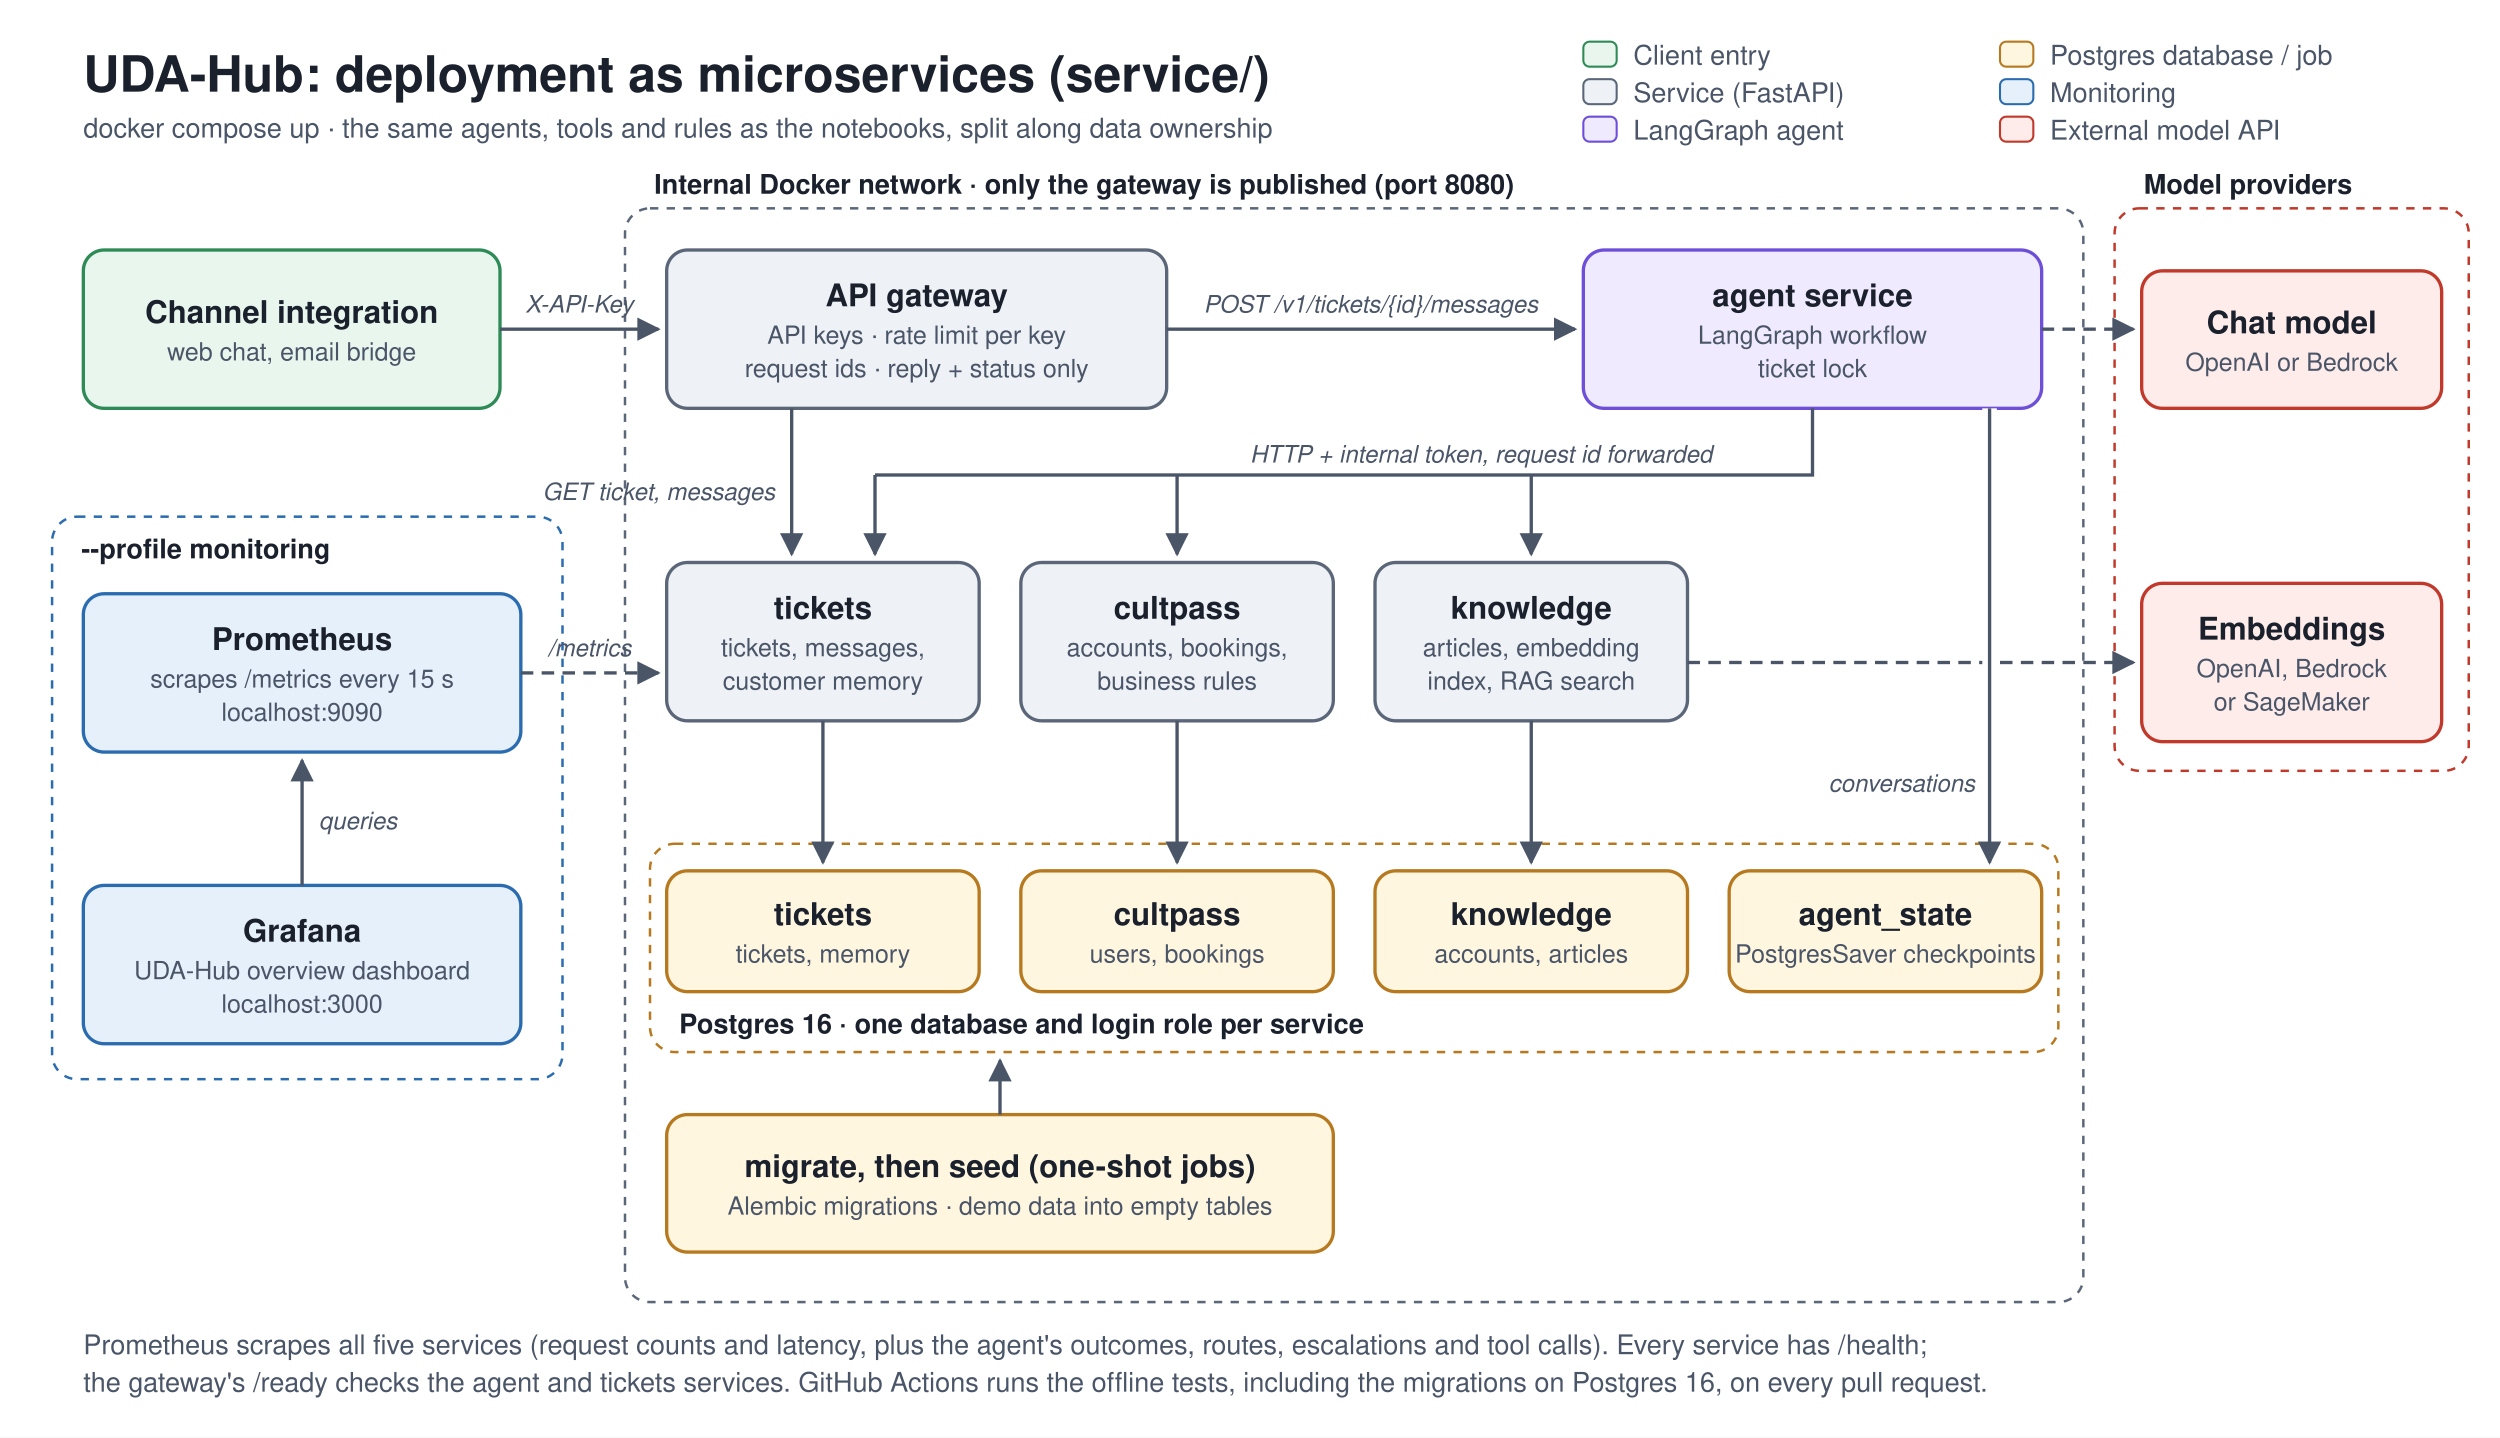
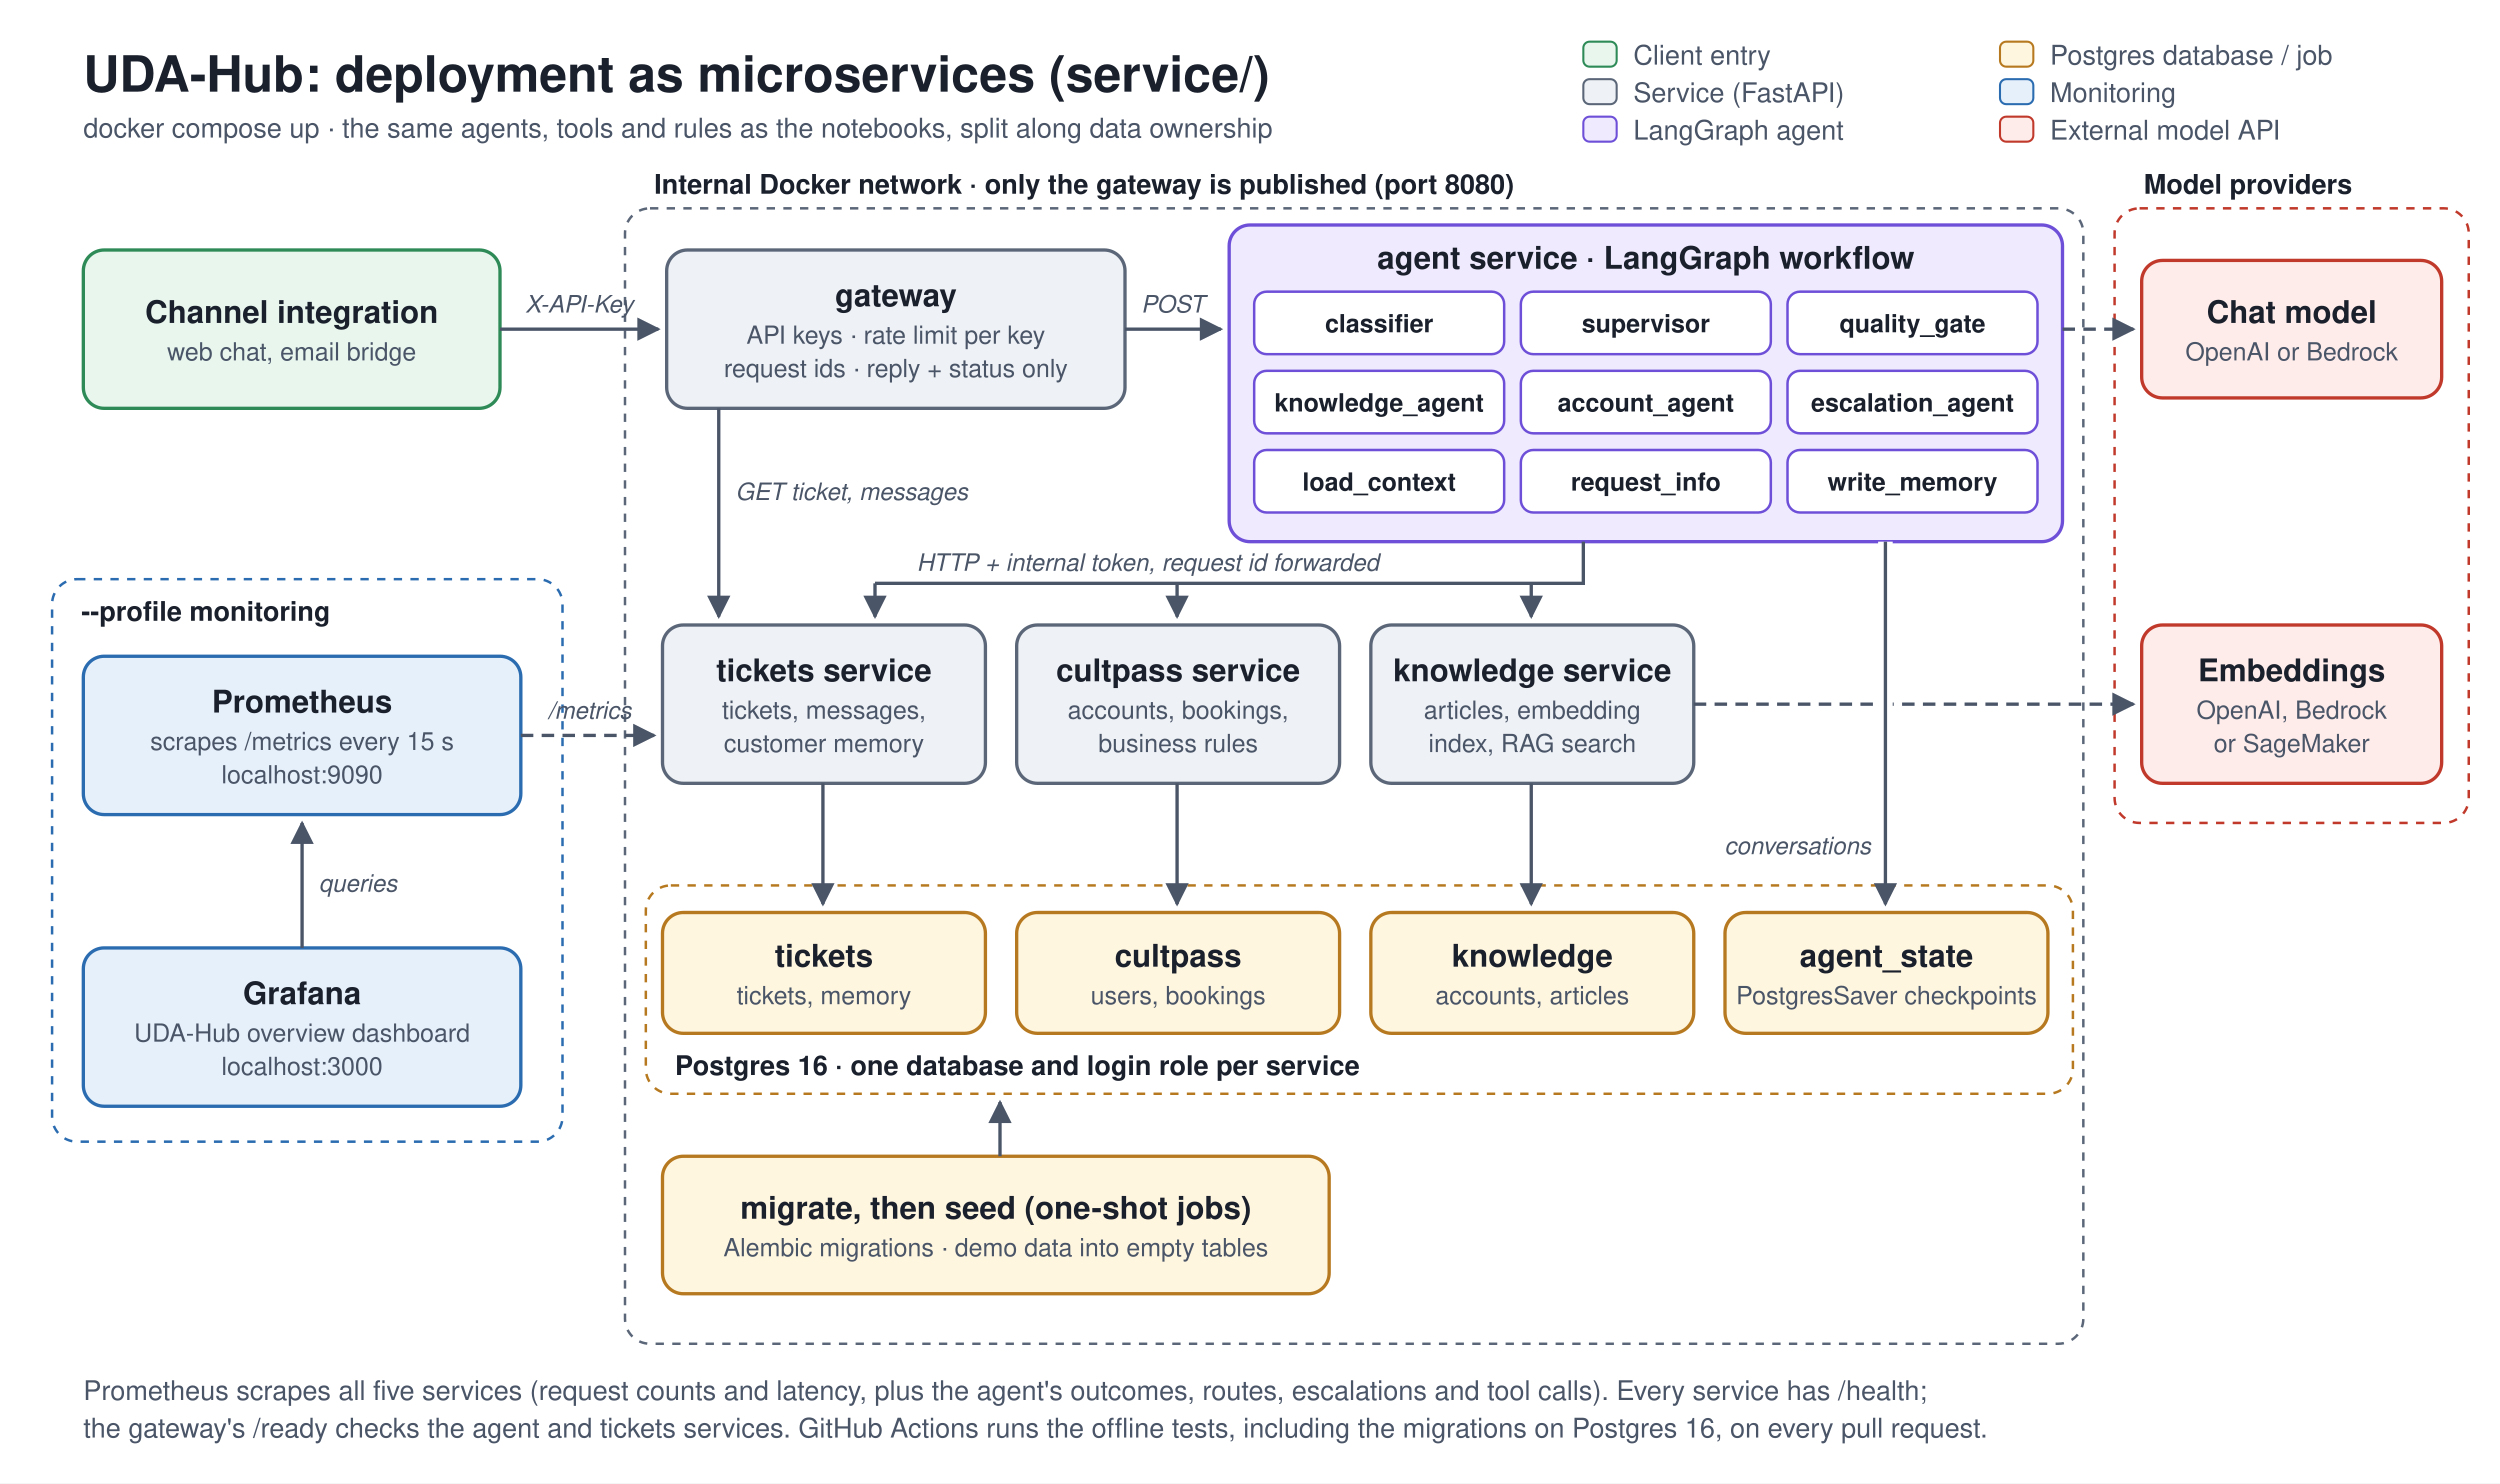
- <svg xmlns="http://www.w3.org/2000/svg" viewBox="0 0 1200 690" width="1200" height="690" font-family="-apple-system, Segoe UI, Helvetica, Arial, sans-serif">
+ <svg xmlns="http://www.w3.org/2000/svg" viewBox="0 0 1200 712" width="1200" height="712" font-family="-apple-system, Segoe UI, Helvetica, Arial, sans-serif">
  <defs>
    <marker id="arrow" viewBox="0 0 10 10" refX="9" refY="5" markerWidth="7" markerHeight="7" orient="auto-start-reverse">
      <path d="M0,0 L10,5 L0,10 z" fill="#4a5568" />
    </marker>
  </defs>
  <style>.t{font-size:15px;font-weight:600;fill:#1a202c;text-anchor:middle}.s{font-size:12px;fill:#4a5568;text-anchor:middle}.l{font-size:11.5px;fill:#4a5568;font-style:italic}.h{font-size:24px;font-weight:700;fill:#1a202c}.sh{font-size:13px;fill:#4a5568}.ph{font-size:13px;font-weight:700;fill:#1a202c}</style>
-   <rect width="1200" height="690" fill="#ffffff" />
+   <rect width="1200" height="712" fill="#ffffff" />
  <text x="40" y="44" class="h">UDA-Hub: deployment as microservices (service/)</text>
  <text x="40" y="66" class="sh">docker compose up · the same agents, tools and rules as the notebooks, split along data ownership</text>
  <rect x="760" y="20" width="16" height="12" rx="3" fill="#e8f6ee" stroke="#2e8b57" />
  <text x="784" y="31" class="sh">Client entry</text>
  <rect x="760" y="38" width="16" height="12" rx="3" fill="#eef1f5" stroke="#5b6779" />
  <text x="784" y="49" class="sh">Service (FastAPI)</text>
  <rect x="760" y="56" width="16" height="12" rx="3" fill="#efeafe" stroke="#6d4fd8" />
  <text x="784" y="67" class="sh">LangGraph agent</text>
  <rect x="960" y="20" width="16" height="12" rx="3" fill="#fff6e0" stroke="#b7791f" />
  <text x="984" y="31" class="sh">Postgres database / job</text>
  <rect x="960" y="38" width="16" height="12" rx="3" fill="#e6f0fb" stroke="#2b6cb0" />
  <text x="984" y="49" class="sh">Monitoring</text>
  <rect x="960" y="56" width="16" height="12" rx="3" fill="#fdecea" stroke="#c0392b" />
  <text x="984" y="67" class="sh">External model API</text>
-   <rect x="300" y="100" width="700" height="525" rx="12" fill="none" stroke="#5b6779" stroke-width="1.2" stroke-dasharray="4 4" />
+   <rect x="300" y="100" width="700" height="545" rx="12" fill="none" stroke="#5b6779" stroke-width="1.2" stroke-dasharray="4 4" />
  <text x="314" y="93" class="ph">Internal Docker network · only the gateway is published (port 8080)</text>
-   <rect x="25" y="248" width="245" height="270" rx="12" fill="none" stroke="#2b6cb0" stroke-width="1.2" stroke-dasharray="4 4" />
-   <text x="39" y="268" class="ph">--profile monitoring</text>
-   <rect x="1015" y="100" width="170" height="270" rx="12" fill="none" stroke="#c0392b" stroke-width="1.2" stroke-dasharray="4 4" />
+   <rect x="25" y="278" width="245" height="270" rx="12" fill="none" stroke="#2b6cb0" stroke-width="1.2" stroke-dasharray="4 4" />
+   <text x="39" y="298" class="ph">--profile monitoring</text>
+   <rect x="1015" y="100" width="170" height="295" rx="12" fill="none" stroke="#c0392b" stroke-width="1.2" stroke-dasharray="4 4" />
  <text x="1029" y="93" class="ph">Model providers</text>
-   <rect x="312" y="405" width="676" height="100" rx="12" fill="none" stroke="#b7791f" stroke-width="1.2" stroke-dasharray="4 4" />
-   <text x="326" y="496" class="ph">Postgres 16 · one database and login role per service</text>
+   <rect x="310" y="425" width="685" height="100" rx="12" fill="none" stroke="#b7791f" stroke-width="1.2" stroke-dasharray="4 4" />
+   <text x="324" y="516" class="ph">Postgres 16 · one database and login role per service</text>
  <rect x="40" y="120" width="200" height="76" rx="10" fill="#e8f6ee" stroke="#2e8b57" stroke-width="1.6" />
  <text x="140.0" y="155.0" class="t">Channel integration</text>
  <text x="140.0" y="173.0" class="s">web chat, email bridge</text>
-   <rect x="320" y="120" width="240" height="76" rx="10" fill="#eef1f5" stroke="#5b6779" stroke-width="1.6" />
-   <text x="440.0" y="147.0" class="t">API gateway</text>
-   <text x="440.0" y="165.0" class="s">API keys · rate limit per key</text>
-   <text x="440.0" y="181.0" class="s">request ids · reply + status only</text>
-   <rect x="760" y="120" width="220" height="76" rx="10" fill="#efeafe" stroke="#6d4fd8" stroke-width="1.6" />
-   <text x="870.0" y="147.0" class="t">agent service</text>
-   <text x="870.0" y="165.0" class="s">LangGraph workflow</text>
-   <text x="870.0" y="181.0" class="s">ticket lock</text>
-   <rect x="1028" y="130" width="144" height="66" rx="10" fill="#fdecea" stroke="#c0392b" stroke-width="1.6" />
-   <text x="1100.0" y="160.0" class="t">Chat model</text>
-   <text x="1100.0" y="178.0" class="s">OpenAI or Bedrock</text>
-   <rect x="1028" y="280" width="144" height="76" rx="10" fill="#fdecea" stroke="#c0392b" stroke-width="1.6" />
-   <text x="1100.0" y="307.0" class="t">Embeddings</text>
-   <text x="1100.0" y="325.0" class="s">OpenAI, Bedrock</text>
-   <text x="1100.0" y="341.0" class="s">or SageMaker</text>
+   <rect x="320" y="120" width="220" height="76" rx="10" fill="#eef1f5" stroke="#5b6779" stroke-width="1.6" />
+   <text x="430.0" y="147.0" class="t">gateway</text>
+   <text x="430.0" y="165.0" class="s">API keys · rate limit per key</text>
+   <text x="430.0" y="181.0" class="s">request ids · reply + status only</text>
+   <rect x="590" y="108" width="400" height="152" rx="10" fill="#efeafe" stroke="#6d4fd8" stroke-width="1.6" />
+   <text x="790" y="129" class="t">agent service · LangGraph workflow</text>
+   <rect x="602" y="140" width="120" height="30" rx="6" fill="#ffffff" stroke="#6d4fd8" stroke-width="1.2" />
+   <text x="662" y="159.5" class="s" style="fill:#1a202c;font-weight:600">classifier</text>
+   <rect x="730" y="140" width="120" height="30" rx="6" fill="#ffffff" stroke="#6d4fd8" stroke-width="1.2" />
+   <text x="790" y="159.5" class="s" style="fill:#1a202c;font-weight:600">supervisor</text>
+   <rect x="858" y="140" width="120" height="30" rx="6" fill="#ffffff" stroke="#6d4fd8" stroke-width="1.2" />
+   <text x="918" y="159.5" class="s" style="fill:#1a202c;font-weight:600">quality_gate</text>
+   <rect x="602" y="178" width="120" height="30" rx="6" fill="#ffffff" stroke="#6d4fd8" stroke-width="1.2" />
+   <text x="662" y="197.5" class="s" style="fill:#1a202c;font-weight:600">knowledge_agent</text>
+   <rect x="730" y="178" width="120" height="30" rx="6" fill="#ffffff" stroke="#6d4fd8" stroke-width="1.2" />
+   <text x="790" y="197.5" class="s" style="fill:#1a202c;font-weight:600">account_agent</text>
+   <rect x="858" y="178" width="120" height="30" rx="6" fill="#ffffff" stroke="#6d4fd8" stroke-width="1.2" />
+   <text x="918" y="197.5" class="s" style="fill:#1a202c;font-weight:600">escalation_agent</text>
+   <rect x="602" y="216" width="120" height="30" rx="6" fill="#ffffff" stroke="#6d4fd8" stroke-width="1.2" />
+   <text x="662" y="235.5" class="s" style="fill:#1a202c;font-weight:600">load_context</text>
+   <rect x="730" y="216" width="120" height="30" rx="6" fill="#ffffff" stroke="#6d4fd8" stroke-width="1.2" />
+   <text x="790" y="235.5" class="s" style="fill:#1a202c;font-weight:600">request_info</text>
+   <rect x="858" y="216" width="120" height="30" rx="6" fill="#ffffff" stroke="#6d4fd8" stroke-width="1.2" />
+   <text x="918" y="235.5" class="s" style="fill:#1a202c;font-weight:600">write_memory</text>
+   <rect x="1028" y="125" width="144" height="66" rx="10" fill="#fdecea" stroke="#c0392b" stroke-width="1.6" />
+   <text x="1100.0" y="155.0" class="t">Chat model</text>
+   <text x="1100.0" y="173.0" class="s">OpenAI or Bedrock</text>
+   <rect x="1028" y="300" width="144" height="76" rx="10" fill="#fdecea" stroke="#c0392b" stroke-width="1.6" />
+   <text x="1100.0" y="327.0" class="t">Embeddings</text>
+   <text x="1100.0" y="345.0" class="s">OpenAI, Bedrock</text>
+   <text x="1100.0" y="361.0" class="s">or SageMaker</text>
  <path d="M240 158 H316" fill="none" stroke="#4a5568" stroke-width="1.6" marker-end="url(#arrow)" />
  <text x="278" y="150" class="l" text-anchor="middle">X-API-Key</text>
-   <path d="M560 158 H756" fill="none" stroke="#4a5568" stroke-width="1.6" marker-end="url(#arrow)" />
-   <text x="658" y="150" class="l" text-anchor="middle">POST /v1/tickets/{id}/messages</text>
-   <path d="M980 158 H1024" fill="none" stroke="#4a5568" stroke-width="1.6" stroke-dasharray="6 4" marker-end="url(#arrow)" />
-   <rect x="320" y="270" width="150" height="76" rx="10" fill="#eef1f5" stroke="#5b6779" stroke-width="1.6" />
-   <text x="395.0" y="297.0" class="t">tickets</text>
-   <text x="395.0" y="315.0" class="s">tickets, messages,</text>
-   <text x="395.0" y="331.0" class="s">customer memory</text>
-   <rect x="490" y="270" width="150" height="76" rx="10" fill="#eef1f5" stroke="#5b6779" stroke-width="1.6" />
-   <text x="565.0" y="297.0" class="t">cultpass</text>
-   <text x="565.0" y="315.0" class="s">accounts, bookings,</text>
-   <text x="565.0" y="331.0" class="s">business rules</text>
-   <rect x="660" y="270" width="150" height="76" rx="10" fill="#eef1f5" stroke="#5b6779" stroke-width="1.6" />
-   <text x="735.0" y="297.0" class="t">knowledge</text>
-   <text x="735.0" y="315.0" class="s">articles, embedding</text>
-   <text x="735.0" y="331.0" class="s">index, RAG search</text>
-   <path d="M380 196 V266" fill="none" stroke="#4a5568" stroke-width="1.6" marker-end="url(#arrow)" />
-   <text x="372" y="240" class="l" text-anchor="end">GET ticket, messages</text>
-   <path d="M870 196 V228 H420" fill="none" stroke="#4a5568" stroke-width="1.6" />
-   <path d="M420 228 V266" fill="none" stroke="#4a5568" stroke-width="1.6" marker-end="url(#arrow)" />
-   <path d="M565 228 V266" fill="none" stroke="#4a5568" stroke-width="1.6" marker-end="url(#arrow)" />
-   <path d="M735 228 V266" fill="none" stroke="#4a5568" stroke-width="1.6" marker-end="url(#arrow)" />
-   <text x="600" y="222" class="l" text-anchor="start">HTTP + internal token, request id forwarded</text>
-   <path d="M810 318 H1024" fill="none" stroke="#4a5568" stroke-width="1.6" stroke-dasharray="6 4" marker-end="url(#arrow)" />
-   <rect x="320" y="418" width="150" height="58" rx="10" fill="#fff6e0" stroke="#b7791f" stroke-width="1.6" />
-   <text x="395.0" y="444.0" class="t">tickets</text>
-   <text x="395.0" y="462.0" class="s">tickets, memory</text>
-   <rect x="490" y="418" width="150" height="58" rx="10" fill="#fff6e0" stroke="#b7791f" stroke-width="1.6" />
-   <text x="565.0" y="444.0" class="t">cultpass</text>
-   <text x="565.0" y="462.0" class="s">users, bookings</text>
-   <rect x="660" y="418" width="150" height="58" rx="10" fill="#fff6e0" stroke="#b7791f" stroke-width="1.6" />
-   <text x="735.0" y="444.0" class="t">knowledge</text>
-   <text x="735.0" y="462.0" class="s">accounts, articles</text>
-   <rect x="830" y="418" width="150" height="58" rx="10" fill="#fff6e0" stroke="#b7791f" stroke-width="1.6" />
-   <text x="905.0" y="444.0" class="t">agent_state</text>
-   <text x="905.0" y="462.0" class="s">PostgresSaver checkpoints</text>
-   <path d="M395 346 V414" fill="none" stroke="#4a5568" stroke-width="1.6" marker-end="url(#arrow)" />
-   <path d="M565 346 V414" fill="none" stroke="#4a5568" stroke-width="1.6" marker-end="url(#arrow)" />
-   <path d="M735 346 V414" fill="none" stroke="#4a5568" stroke-width="1.6" marker-end="url(#arrow)" />
-   <path d="M955 196 V414" fill="none" stroke="#ffffff" stroke-width="7" />
-   <path d="M955 196 V414" fill="none" stroke="#4a5568" stroke-width="1.6" marker-end="url(#arrow)" />
-   <text x="948" y="380" class="l" text-anchor="end">conversations</text>
-   <rect x="320" y="535" width="320" height="66" rx="10" fill="#fff6e0" stroke="#b7791f" stroke-width="1.6" />
-   <text x="480.0" y="565.0" class="t">migrate, then seed (one-shot jobs)</text>
-   <text x="480.0" y="583.0" class="s">Alembic migrations · demo data into empty tables</text>
-   <path d="M480 535 V509" fill="none" stroke="#4a5568" stroke-width="1.6" marker-end="url(#arrow)" />
-   <rect x="40" y="285" width="210" height="76" rx="10" fill="#e6f0fb" stroke="#2b6cb0" stroke-width="1.6" />
-   <text x="145.0" y="312.0" class="t">Prometheus</text>
-   <text x="145.0" y="330.0" class="s">scrapes /metrics every 15 s</text>
-   <text x="145.0" y="346.0" class="s">localhost:9090</text>
-   <rect x="40" y="425" width="210" height="76" rx="10" fill="#e6f0fb" stroke="#2b6cb0" stroke-width="1.6" />
-   <text x="145.0" y="452.0" class="t">Grafana</text>
-   <text x="145.0" y="470.0" class="s">UDA-Hub overview dashboard</text>
-   <text x="145.0" y="486.0" class="s">localhost:3000</text>
-   <path d="M250 323 H316" fill="none" stroke="#4a5568" stroke-width="1.6" stroke-dasharray="6 4" marker-end="url(#arrow)" />
-   <text x="283" y="315" class="l" text-anchor="middle">/metrics</text>
-   <path d="M145 425 V365" fill="none" stroke="#4a5568" stroke-width="1.6" marker-end="url(#arrow)" />
-   <text x="153" y="398" class="l" text-anchor="start">queries</text>
-   <text x="40" y="650" class="sh">Prometheus scrapes all five services (request counts and latency, plus the agent's outcomes, routes, escalations and tool calls). Every service has /health;</text>
-   <text x="40" y="668" class="sh">the gateway's /ready checks the agent and tickets services. GitHub Actions runs the offline tests, including the migrations on Postgres 16, on every pull request.</text>
+   <path d="M540 158 H586" fill="none" stroke="#4a5568" stroke-width="1.6" marker-end="url(#arrow)" />
+   <text x="563" y="150" class="l" text-anchor="middle">POST</text>
+   <path d="M990 158 H1024" fill="none" stroke="#4a5568" stroke-width="1.6" stroke-dasharray="6 4" marker-end="url(#arrow)" />
+   <rect x="318" y="300" width="155" height="76" rx="10" fill="#eef1f5" stroke="#5b6779" stroke-width="1.6" />
+   <text x="395.5" y="327.0" class="t">tickets service</text>
+   <text x="395.5" y="345.0" class="s">tickets, messages,</text>
+   <text x="395.5" y="361.0" class="s">customer memory</text>
+   <rect x="488" y="300" width="155" height="76" rx="10" fill="#eef1f5" stroke="#5b6779" stroke-width="1.6" />
+   <text x="565.5" y="327.0" class="t">cultpass service</text>
+   <text x="565.5" y="345.0" class="s">accounts, bookings,</text>
+   <text x="565.5" y="361.0" class="s">business rules</text>
+   <rect x="658" y="300" width="155" height="76" rx="10" fill="#eef1f5" stroke="#5b6779" stroke-width="1.6" />
+   <text x="735.5" y="327.0" class="t">knowledge service</text>
+   <text x="735.5" y="345.0" class="s">articles, embedding</text>
+   <text x="735.5" y="361.0" class="s">index, RAG search</text>
+   <path d="M345 196 V296" fill="none" stroke="#4a5568" stroke-width="1.6" marker-end="url(#arrow)" />
+   <text x="353" y="240" class="l" text-anchor="start">GET ticket, messages</text>
+   <path d="M760 260 V280 H420" fill="none" stroke="#4a5568" stroke-width="1.6" />
+   <path d="M420 280 V296" fill="none" stroke="#4a5568" stroke-width="1.6" marker-end="url(#arrow)" />
+   <path d="M565 280 V296" fill="none" stroke="#4a5568" stroke-width="1.6" marker-end="url(#arrow)" />
+   <path d="M735 280 V296" fill="none" stroke="#4a5568" stroke-width="1.6" marker-end="url(#arrow)" />
+   <text x="440" y="274" class="l" text-anchor="start">HTTP + internal token, request id forwarded</text>
+   <path d="M813 338 H1024" fill="none" stroke="#4a5568" stroke-width="1.6" stroke-dasharray="6 4" marker-end="url(#arrow)" />
+   <rect x="318" y="438" width="155" height="58" rx="10" fill="#fff6e0" stroke="#b7791f" stroke-width="1.6" />
+   <text x="395.5" y="464.0" class="t">tickets</text>
+   <text x="395.5" y="482.0" class="s">tickets, memory</text>
+   <rect x="488" y="438" width="155" height="58" rx="10" fill="#fff6e0" stroke="#b7791f" stroke-width="1.6" />
+   <text x="565.5" y="464.0" class="t">cultpass</text>
+   <text x="565.5" y="482.0" class="s">users, bookings</text>
+   <rect x="658" y="438" width="155" height="58" rx="10" fill="#fff6e0" stroke="#b7791f" stroke-width="1.6" />
+   <text x="735.5" y="464.0" class="t">knowledge</text>
+   <text x="735.5" y="482.0" class="s">accounts, articles</text>
+   <rect x="828" y="438" width="155" height="58" rx="10" fill="#fff6e0" stroke="#b7791f" stroke-width="1.6" />
+   <text x="905.5" y="464.0" class="t">agent_state</text>
+   <text x="905.5" y="482.0" class="s">PostgresSaver checkpoints</text>
+   <path d="M395 376 V434" fill="none" stroke="#4a5568" stroke-width="1.6" marker-end="url(#arrow)" />
+   <path d="M565 376 V434" fill="none" stroke="#4a5568" stroke-width="1.6" marker-end="url(#arrow)" />
+   <path d="M735 376 V434" fill="none" stroke="#4a5568" stroke-width="1.6" marker-end="url(#arrow)" />
+   <path d="M905 260 V434" fill="none" stroke="#ffffff" stroke-width="7" />
+   <path d="M905 260 V434" fill="none" stroke="#4a5568" stroke-width="1.6" marker-end="url(#arrow)" />
+   <text x="898" y="410" class="l" text-anchor="end">conversations</text>
+   <rect x="318" y="555" width="320" height="66" rx="10" fill="#fff6e0" stroke="#b7791f" stroke-width="1.6" />
+   <text x="478.0" y="585.0" class="t">migrate, then seed (one-shot jobs)</text>
+   <text x="478.0" y="603.0" class="s">Alembic migrations · demo data into empty tables</text>
+   <path d="M480 555 V529" fill="none" stroke="#4a5568" stroke-width="1.6" marker-end="url(#arrow)" />
+   <rect x="40" y="315" width="210" height="76" rx="10" fill="#e6f0fb" stroke="#2b6cb0" stroke-width="1.6" />
+   <text x="145.0" y="342.0" class="t">Prometheus</text>
+   <text x="145.0" y="360.0" class="s">scrapes /metrics every 15 s</text>
+   <text x="145.0" y="376.0" class="s">localhost:9090</text>
+   <rect x="40" y="455" width="210" height="76" rx="10" fill="#e6f0fb" stroke="#2b6cb0" stroke-width="1.6" />
+   <text x="145.0" y="482.0" class="t">Grafana</text>
+   <text x="145.0" y="500.0" class="s">UDA-Hub overview dashboard</text>
+   <text x="145.0" y="516.0" class="s">localhost:3000</text>
+   <path d="M250 353 H314" fill="none" stroke="#4a5568" stroke-width="1.6" stroke-dasharray="6 4" marker-end="url(#arrow)" />
+   <text x="283" y="345" class="l" text-anchor="middle">/metrics</text>
+   <path d="M145 455 V395" fill="none" stroke="#4a5568" stroke-width="1.6" marker-end="url(#arrow)" />
+   <text x="153" y="428" class="l" text-anchor="start">queries</text>
+   <text x="40" y="672" class="sh">Prometheus scrapes all five services (request counts and latency, plus the agent's outcomes, routes, escalations and tool calls). Every service has /health;</text>
+   <text x="40" y="690" class="sh">the gateway's /ready checks the agent and tickets services. GitHub Actions runs the offline tests, including the migrations on Postgres 16, on every pull request.</text>
</svg>
